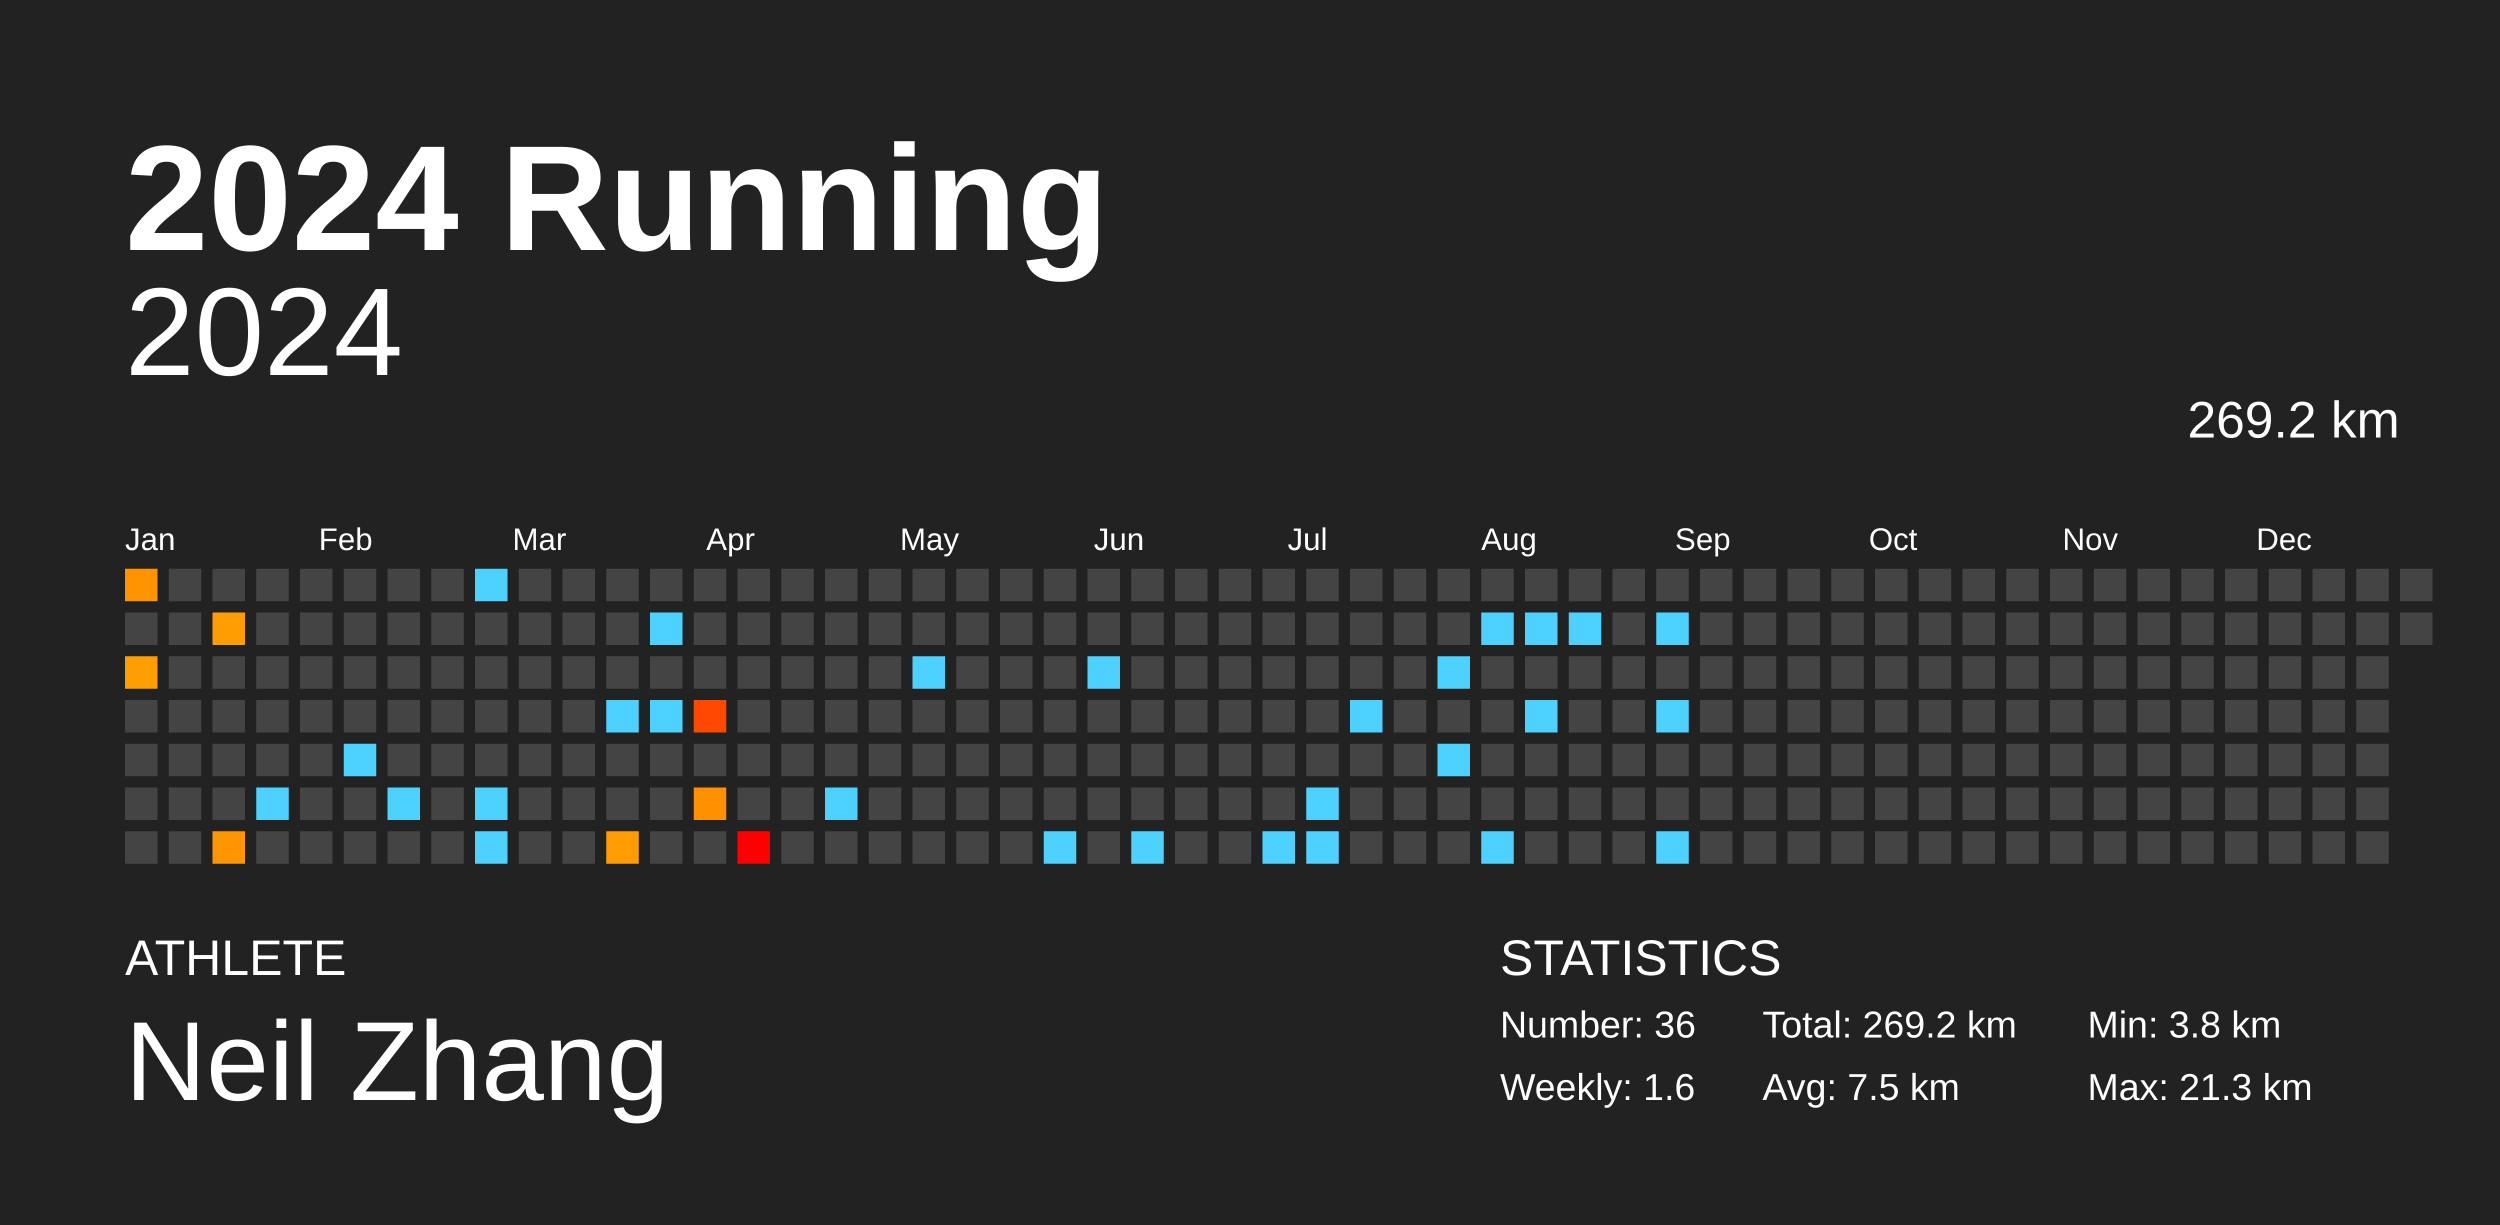
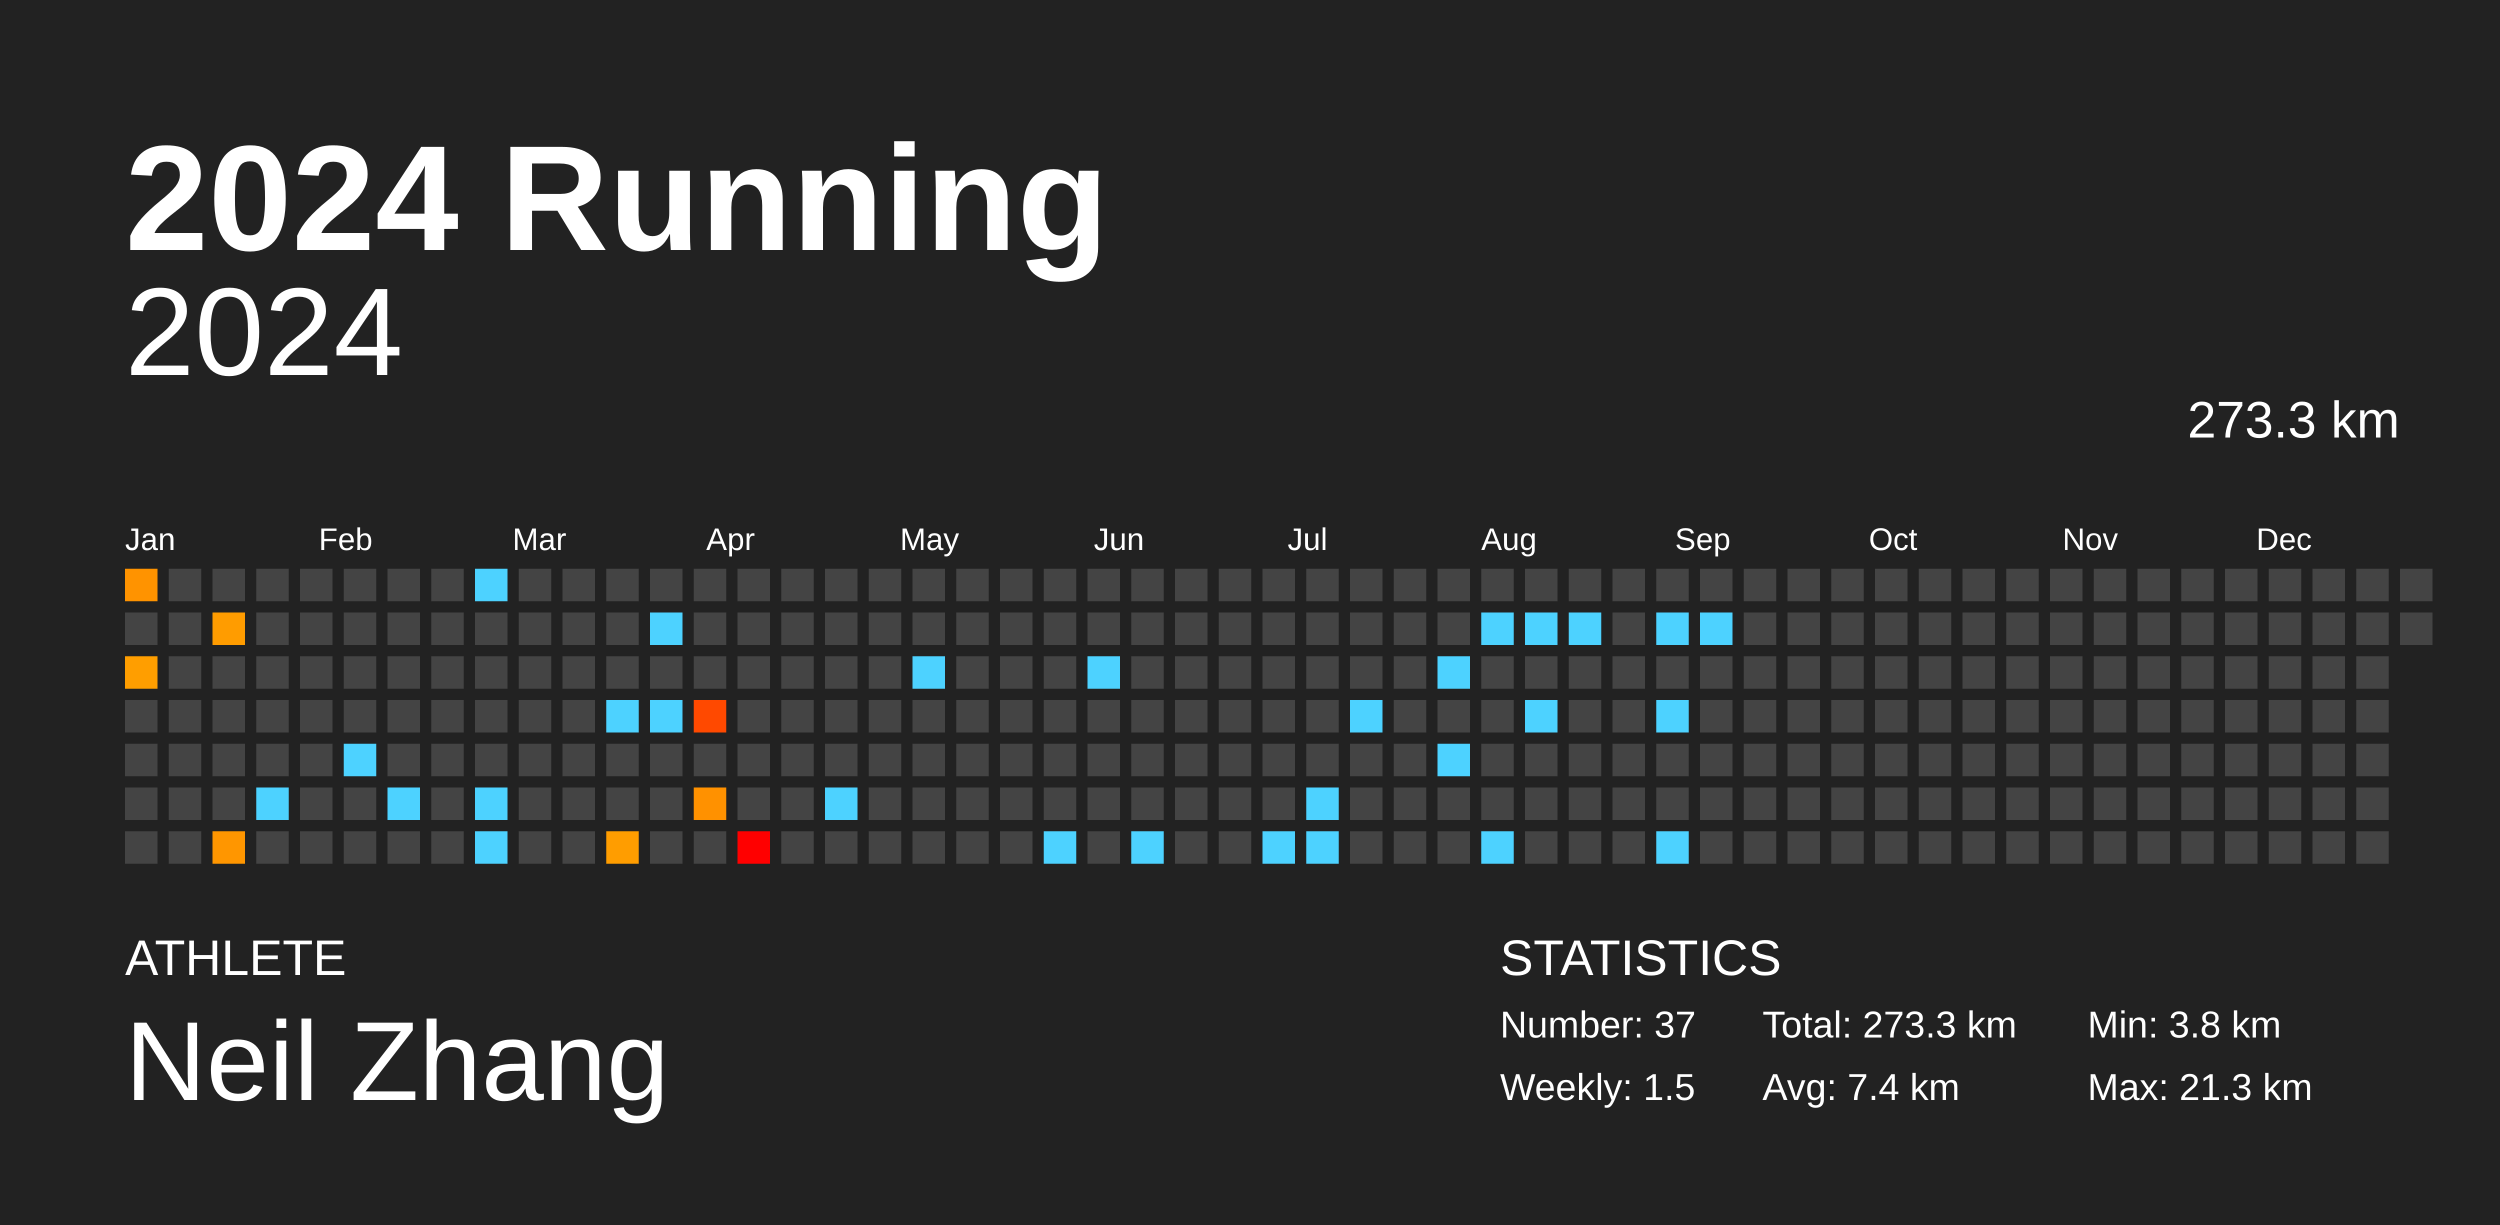
<svg xmlns="http://www.w3.org/2000/svg" baseProfile="full" height="98mm" version="1.1" viewBox="0,0,200,98" width="200mm">
  <defs />
  <rect fill="#222222" height="98" width="200" x="0" y="0" />
  <text fill="#FFFFFF" style="font-size:12px; font-family:Arial; font-weight:bold;" x="10" y="20">2024 Running</text>
  <text fill="#FFFFFF" style="font-size:4px; font-family:Arial" x="10" y="78">ATHLETE</text>
  <text fill="#FFFFFF" style="font-size:9px; font-family:Arial" x="10" y="88">Neil Zhang</text>
  <text fill="#FFFFFF" style="font-size:4px; font-family:Arial" x="120" y="78">STATISTICS</text>
-   <text fill="#FFFFFF" style="font-size:3px; font-family:Arial" x="120" y="83">Number: 36</text>
-   <text fill="#FFFFFF" style="font-size:3px; font-family:Arial" x="120" y="88">Weekly: 1.6</text>
-   <text fill="#FFFFFF" style="font-size:3px; font-family:Arial" x="141" y="83">Total: 269.2 km</text>
-   <text fill="#FFFFFF" style="font-size:3px; font-family:Arial" x="141" y="88">Avg: 7.5 km</text>
+   <text fill="#FFFFFF" style="font-size:3px; font-family:Arial" x="120" y="83">Number: 37</text>
+   <text fill="#FFFFFF" style="font-size:3px; font-family:Arial" x="120" y="88">Weekly: 1.5</text>
+   <text fill="#FFFFFF" style="font-size:3px; font-family:Arial" x="141" y="83">Total: 273.3 km</text>
+   <text fill="#FFFFFF" style="font-size:3px; font-family:Arial" x="141" y="88">Avg: 7.4 km</text>
  <text fill="#FFFFFF" style="font-size:3px; font-family:Arial" x="167" y="83">Min: 3.8 km</text>
  <text fill="#FFFFFF" style="font-size:3px; font-family:Arial" x="167" y="88">Max: 21.3 km</text>
  <text alignment-baseline="hanging" fill="#FFFFFF" style="font-size:10.0px; font-family:Arial;" x="10" y="30">2024</text>
-   <text alignment-baseline="hanging" fill="#FFFFFF" style="font-size:4.125px; font-family:Arial;" x="175" y="35">269.2 km</text>
+   <text alignment-baseline="hanging" fill="#FFFFFF" style="font-size:4.125px; font-family:Arial;" x="175" y="35">273.3 km</text>
  <text fill="#FFFFFF" style="font-size:2.5px; font-family:Arial" x="10.0" y="44">Jan</text>
  <text fill="#FFFFFF" style="font-size:2.5px; font-family:Arial" x="25.5" y="44">Feb</text>
  <text fill="#FFFFFF" style="font-size:2.5px; font-family:Arial" x="41.0" y="44">Mar</text>
  <text fill="#FFFFFF" style="font-size:2.5px; font-family:Arial" x="56.5" y="44">Apr</text>
  <text fill="#FFFFFF" style="font-size:2.5px; font-family:Arial" x="72.0" y="44">May</text>
  <text fill="#FFFFFF" style="font-size:2.5px; font-family:Arial" x="87.5" y="44">Jun</text>
  <text fill="#FFFFFF" style="font-size:2.5px; font-family:Arial" x="103.0" y="44">Jul</text>
  <text fill="#FFFFFF" style="font-size:2.5px; font-family:Arial" x="118.5" y="44">Aug</text>
  <text fill="#FFFFFF" style="font-size:2.5px; font-family:Arial" x="134.0" y="44">Sep</text>
  <text fill="#FFFFFF" style="font-size:2.5px; font-family:Arial" x="149.5" y="44">Oct</text>
  <text fill="#FFFFFF" style="font-size:2.5px; font-family:Arial" x="165.0" y="44">Nov</text>
  <text fill="#FFFFFF" style="font-size:2.5px; font-family:Arial" x="180.5" y="44">Dec</text>
  <rect fill="#ff9300" height="2.6" width="2.6" x="10.0" y="45.5" />
  <rect fill="#444444" height="2.6" width="2.6" x="10.0" y="49.0" />
  <rect fill="#ff9e00" height="2.6" width="2.6" x="10.0" y="52.5" />
  <rect fill="#444444" height="2.6" width="2.6" x="10.0" y="56.0" />
  <rect fill="#444444" height="2.6" width="2.6" x="10.0" y="59.5" />
  <rect fill="#444444" height="2.6" width="2.6" x="10.0" y="63.0" />
  <rect fill="#444444" height="2.6" width="2.6" x="10.0" y="66.5" />
  <rect fill="#444444" height="2.6" width="2.6" x="13.5" y="45.5" />
  <rect fill="#444444" height="2.6" width="2.6" x="13.5" y="49.0" />
  <rect fill="#444444" height="2.6" width="2.6" x="13.5" y="52.5" />
  <rect fill="#444444" height="2.6" width="2.6" x="13.5" y="56.0" />
  <rect fill="#444444" height="2.6" width="2.6" x="13.5" y="59.5" />
  <rect fill="#444444" height="2.6" width="2.6" x="13.5" y="63.0" />
  <rect fill="#444444" height="2.6" width="2.6" x="13.5" y="66.5" />
  <rect fill="#444444" height="2.6" width="2.6" x="17.0" y="45.5" />
  <rect fill="#ff9c00" height="2.6" width="2.6" x="17.0" y="49.0" />
  <rect fill="#444444" height="2.6" width="2.6" x="17.0" y="52.5" />
  <rect fill="#444444" height="2.6" width="2.6" x="17.0" y="56.0" />
  <rect fill="#444444" height="2.6" width="2.6" x="17.0" y="59.5" />
  <rect fill="#444444" height="2.6" width="2.6" x="17.0" y="63.0" />
  <rect fill="#ff9600" height="2.6" width="2.6" x="17.0" y="66.5" />
  <rect fill="#444444" height="2.6" width="2.6" x="20.5" y="45.5" />
  <rect fill="#444444" height="2.6" width="2.6" x="20.5" y="49.0" />
  <rect fill="#444444" height="2.6" width="2.6" x="20.5" y="52.5" />
  <rect fill="#444444" height="2.6" width="2.6" x="20.5" y="56.0" />
  <rect fill="#444444" height="2.6" width="2.6" x="20.5" y="59.5" />
  <rect fill="#4dd2ff" height="2.6" width="2.6" x="20.5" y="63.0" />
  <rect fill="#444444" height="2.6" width="2.6" x="20.5" y="66.5" />
  <rect fill="#444444" height="2.6" width="2.6" x="24.0" y="45.5" />
  <rect fill="#444444" height="2.6" width="2.6" x="24.0" y="49.0" />
  <rect fill="#444444" height="2.6" width="2.6" x="24.0" y="52.5" />
  <rect fill="#444444" height="2.6" width="2.6" x="24.0" y="56.0" />
  <rect fill="#444444" height="2.6" width="2.6" x="24.0" y="59.5" />
  <rect fill="#444444" height="2.6" width="2.6" x="24.0" y="63.0" />
  <rect fill="#444444" height="2.6" width="2.6" x="24.0" y="66.5" />
  <rect fill="#444444" height="2.6" width="2.6" x="27.5" y="45.5" />
  <rect fill="#444444" height="2.6" width="2.6" x="27.5" y="49.0" />
  <rect fill="#444444" height="2.6" width="2.6" x="27.5" y="52.5" />
  <rect fill="#444444" height="2.6" width="2.6" x="27.5" y="56.0" />
  <rect fill="#4dd2ff" height="2.6" width="2.6" x="27.5" y="59.5" />
  <rect fill="#444444" height="2.6" width="2.6" x="27.5" y="63.0" />
  <rect fill="#444444" height="2.6" width="2.6" x="27.5" y="66.5" />
  <rect fill="#444444" height="2.6" width="2.6" x="31.0" y="45.5" />
  <rect fill="#444444" height="2.6" width="2.6" x="31.0" y="49.0" />
  <rect fill="#444444" height="2.6" width="2.6" x="31.0" y="52.5" />
  <rect fill="#444444" height="2.6" width="2.6" x="31.0" y="56.0" />
  <rect fill="#444444" height="2.6" width="2.6" x="31.0" y="59.5" />
  <rect fill="#4dd2ff" height="2.6" width="2.6" x="31.0" y="63.0" />
  <rect fill="#444444" height="2.6" width="2.6" x="31.0" y="66.5" />
  <rect fill="#444444" height="2.6" width="2.6" x="34.5" y="45.5" />
  <rect fill="#444444" height="2.6" width="2.6" x="34.5" y="49.0" />
  <rect fill="#444444" height="2.6" width="2.6" x="34.5" y="52.5" />
  <rect fill="#444444" height="2.6" width="2.6" x="34.5" y="56.0" />
  <rect fill="#444444" height="2.6" width="2.6" x="34.5" y="59.5" />
  <rect fill="#444444" height="2.6" width="2.6" x="34.5" y="63.0" />
  <rect fill="#444444" height="2.6" width="2.6" x="34.5" y="66.5" />
  <rect fill="#4dd2ff" height="2.6" width="2.6" x="38.0" y="45.5" />
  <rect fill="#444444" height="2.6" width="2.6" x="38.0" y="49.0" />
  <rect fill="#444444" height="2.6" width="2.6" x="38.0" y="52.5" />
  <rect fill="#444444" height="2.6" width="2.6" x="38.0" y="56.0" />
  <rect fill="#444444" height="2.6" width="2.6" x="38.0" y="59.5" />
  <rect fill="#4dd2ff" height="2.6" width="2.6" x="38.0" y="63.0" />
  <rect fill="#4dd2ff" height="2.6" width="2.6" x="38.0" y="66.5" />
  <rect fill="#444444" height="2.6" width="2.6" x="41.5" y="45.5" />
  <rect fill="#444444" height="2.6" width="2.6" x="41.5" y="49.0" />
  <rect fill="#444444" height="2.6" width="2.6" x="41.5" y="52.5" />
  <rect fill="#444444" height="2.6" width="2.6" x="41.5" y="56.0" />
  <rect fill="#444444" height="2.6" width="2.6" x="41.5" y="59.5" />
  <rect fill="#444444" height="2.6" width="2.6" x="41.5" y="63.0" />
  <rect fill="#444444" height="2.6" width="2.6" x="41.5" y="66.5" />
  <rect fill="#444444" height="2.6" width="2.6" x="45.0" y="45.5" />
  <rect fill="#444444" height="2.6" width="2.6" x="45.0" y="49.0" />
  <rect fill="#444444" height="2.6" width="2.6" x="45.0" y="52.5" />
  <rect fill="#444444" height="2.6" width="2.6" x="45.0" y="56.0" />
  <rect fill="#444444" height="2.6" width="2.6" x="45.0" y="59.5" />
  <rect fill="#444444" height="2.6" width="2.6" x="45.0" y="63.0" />
  <rect fill="#444444" height="2.6" width="2.6" x="45.0" y="66.5" />
  <rect fill="#444444" height="2.6" width="2.6" x="48.5" y="45.5" />
  <rect fill="#444444" height="2.6" width="2.6" x="48.5" y="49.0" />
  <rect fill="#444444" height="2.6" width="2.6" x="48.5" y="52.5" />
  <rect fill="#4dd2ff" height="2.6" width="2.6" x="48.5" y="56.0" />
  <rect fill="#444444" height="2.6" width="2.6" x="48.5" y="59.5" />
  <rect fill="#444444" height="2.6" width="2.6" x="48.5" y="63.0" />
  <rect fill="#ff9d00" height="2.6" width="2.6" x="48.5" y="66.5" />
  <rect fill="#444444" height="2.6" width="2.6" x="52.0" y="45.5" />
  <rect fill="#4dd2ff" height="2.6" width="2.6" x="52.0" y="49.0" />
  <rect fill="#444444" height="2.6" width="2.6" x="52.0" y="52.5" />
  <rect fill="#4dd2ff" height="2.6" width="2.6" x="52.0" y="56.0" />
  <rect fill="#444444" height="2.6" width="2.6" x="52.0" y="59.5" />
  <rect fill="#444444" height="2.6" width="2.6" x="52.0" y="63.0" />
  <rect fill="#444444" height="2.6" width="2.6" x="52.0" y="66.5" />
  <rect fill="#444444" height="2.6" width="2.6" x="55.5" y="45.5" />
  <rect fill="#444444" height="2.6" width="2.6" x="55.5" y="49.0" />
  <rect fill="#444444" height="2.6" width="2.6" x="55.5" y="52.5" />
  <rect fill="#ff4900" height="2.6" width="2.6" x="55.5" y="56.0" />
  <rect fill="#444444" height="2.6" width="2.6" x="55.5" y="59.5" />
  <rect fill="#ff9100" height="2.6" width="2.6" x="55.5" y="63.0" />
  <rect fill="#444444" height="2.6" width="2.6" x="55.5" y="66.5" />
  <rect fill="#444444" height="2.6" width="2.6" x="59.0" y="45.5" />
  <rect fill="#444444" height="2.6" width="2.6" x="59.0" y="49.0" />
  <rect fill="#444444" height="2.6" width="2.6" x="59.0" y="52.5" />
  <rect fill="#444444" height="2.6" width="2.6" x="59.0" y="56.0" />
  <rect fill="#444444" height="2.6" width="2.6" x="59.0" y="59.5" />
  <rect fill="#444444" height="2.6" width="2.6" x="59.0" y="63.0" />
  <rect fill="red" height="2.6" width="2.6" x="59.0" y="66.5" />
  <rect fill="#444444" height="2.6" width="2.6" x="62.5" y="45.5" />
  <rect fill="#444444" height="2.6" width="2.6" x="62.5" y="49.0" />
  <rect fill="#444444" height="2.6" width="2.6" x="62.5" y="52.5" />
  <rect fill="#444444" height="2.6" width="2.6" x="62.5" y="56.0" />
  <rect fill="#444444" height="2.6" width="2.6" x="62.5" y="59.5" />
  <rect fill="#444444" height="2.6" width="2.6" x="62.5" y="63.0" />
  <rect fill="#444444" height="2.6" width="2.6" x="62.5" y="66.5" />
  <rect fill="#444444" height="2.6" width="2.6" x="66.0" y="45.5" />
  <rect fill="#444444" height="2.6" width="2.6" x="66.0" y="49.0" />
  <rect fill="#444444" height="2.6" width="2.6" x="66.0" y="52.5" />
  <rect fill="#444444" height="2.6" width="2.6" x="66.0" y="56.0" />
  <rect fill="#444444" height="2.6" width="2.6" x="66.0" y="59.5" />
  <rect fill="#4dd2ff" height="2.6" width="2.6" x="66.0" y="63.0" />
  <rect fill="#444444" height="2.6" width="2.6" x="66.0" y="66.5" />
  <rect fill="#444444" height="2.6" width="2.6" x="69.5" y="45.5" />
  <rect fill="#444444" height="2.6" width="2.6" x="69.5" y="49.0" />
  <rect fill="#444444" height="2.6" width="2.6" x="69.5" y="52.5" />
  <rect fill="#444444" height="2.6" width="2.6" x="69.5" y="56.0" />
  <rect fill="#444444" height="2.6" width="2.6" x="69.5" y="59.5" />
  <rect fill="#444444" height="2.6" width="2.6" x="69.5" y="63.0" />
  <rect fill="#444444" height="2.6" width="2.6" x="69.5" y="66.5" />
  <rect fill="#444444" height="2.6" width="2.6" x="73.0" y="45.5" />
  <rect fill="#444444" height="2.6" width="2.6" x="73.0" y="49.0" />
  <rect fill="#4dd2ff" height="2.6" width="2.6" x="73.0" y="52.5" />
  <rect fill="#444444" height="2.6" width="2.6" x="73.0" y="56.0" />
  <rect fill="#444444" height="2.6" width="2.6" x="73.0" y="59.5" />
  <rect fill="#444444" height="2.6" width="2.6" x="73.0" y="63.0" />
  <rect fill="#444444" height="2.6" width="2.6" x="73.0" y="66.5" />
  <rect fill="#444444" height="2.6" width="2.6" x="76.5" y="45.5" />
  <rect fill="#444444" height="2.6" width="2.6" x="76.5" y="49.0" />
  <rect fill="#444444" height="2.6" width="2.6" x="76.5" y="52.5" />
  <rect fill="#444444" height="2.6" width="2.6" x="76.5" y="56.0" />
  <rect fill="#444444" height="2.6" width="2.6" x="76.5" y="59.5" />
  <rect fill="#444444" height="2.6" width="2.6" x="76.5" y="63.0" />
  <rect fill="#444444" height="2.6" width="2.6" x="76.5" y="66.5" />
  <rect fill="#444444" height="2.6" width="2.6" x="80.0" y="45.5" />
  <rect fill="#444444" height="2.6" width="2.6" x="80.0" y="49.0" />
  <rect fill="#444444" height="2.6" width="2.6" x="80.0" y="52.5" />
  <rect fill="#444444" height="2.6" width="2.6" x="80.0" y="56.0" />
  <rect fill="#444444" height="2.6" width="2.6" x="80.0" y="59.5" />
  <rect fill="#444444" height="2.6" width="2.6" x="80.0" y="63.0" />
  <rect fill="#444444" height="2.6" width="2.6" x="80.0" y="66.5" />
  <rect fill="#444444" height="2.6" width="2.6" x="83.5" y="45.5" />
  <rect fill="#444444" height="2.6" width="2.6" x="83.5" y="49.0" />
  <rect fill="#444444" height="2.6" width="2.6" x="83.5" y="52.5" />
  <rect fill="#444444" height="2.6" width="2.6" x="83.5" y="56.0" />
  <rect fill="#444444" height="2.6" width="2.6" x="83.5" y="59.5" />
  <rect fill="#444444" height="2.6" width="2.6" x="83.5" y="63.0" />
  <rect fill="#4dd2ff" height="2.6" width="2.6" x="83.5" y="66.5" />
  <rect fill="#444444" height="2.6" width="2.6" x="87.0" y="45.5" />
  <rect fill="#444444" height="2.6" width="2.6" x="87.0" y="49.0" />
  <rect fill="#4dd2ff" height="2.6" width="2.6" x="87.0" y="52.5" />
  <rect fill="#444444" height="2.6" width="2.6" x="87.0" y="56.0" />
  <rect fill="#444444" height="2.6" width="2.6" x="87.0" y="59.5" />
  <rect fill="#444444" height="2.6" width="2.6" x="87.0" y="63.0" />
  <rect fill="#444444" height="2.6" width="2.6" x="87.0" y="66.5" />
  <rect fill="#444444" height="2.6" width="2.6" x="90.5" y="45.5" />
  <rect fill="#444444" height="2.6" width="2.6" x="90.5" y="49.0" />
  <rect fill="#444444" height="2.6" width="2.6" x="90.5" y="52.5" />
  <rect fill="#444444" height="2.6" width="2.6" x="90.5" y="56.0" />
  <rect fill="#444444" height="2.6" width="2.6" x="90.5" y="59.5" />
  <rect fill="#444444" height="2.6" width="2.6" x="90.5" y="63.0" />
  <rect fill="#4dd2ff" height="2.6" width="2.6" x="90.5" y="66.5" />
  <rect fill="#444444" height="2.6" width="2.6" x="94.0" y="45.5" />
  <rect fill="#444444" height="2.6" width="2.6" x="94.0" y="49.0" />
  <rect fill="#444444" height="2.6" width="2.6" x="94.0" y="52.5" />
  <rect fill="#444444" height="2.6" width="2.6" x="94.0" y="56.0" />
  <rect fill="#444444" height="2.6" width="2.6" x="94.0" y="59.5" />
  <rect fill="#444444" height="2.6" width="2.6" x="94.0" y="63.0" />
  <rect fill="#444444" height="2.6" width="2.6" x="94.0" y="66.5" />
  <rect fill="#444444" height="2.6" width="2.6" x="97.5" y="45.5" />
  <rect fill="#444444" height="2.6" width="2.6" x="97.5" y="49.0" />
  <rect fill="#444444" height="2.6" width="2.6" x="97.5" y="52.5" />
  <rect fill="#444444" height="2.6" width="2.6" x="97.5" y="56.0" />
  <rect fill="#444444" height="2.6" width="2.6" x="97.5" y="59.5" />
  <rect fill="#444444" height="2.6" width="2.6" x="97.5" y="63.0" />
  <rect fill="#444444" height="2.6" width="2.6" x="97.5" y="66.5" />
  <rect fill="#444444" height="2.6" width="2.6" x="101.0" y="45.5" />
  <rect fill="#444444" height="2.6" width="2.6" x="101.0" y="49.0" />
  <rect fill="#444444" height="2.6" width="2.6" x="101.0" y="52.5" />
  <rect fill="#444444" height="2.6" width="2.6" x="101.0" y="56.0" />
  <rect fill="#444444" height="2.6" width="2.6" x="101.0" y="59.5" />
  <rect fill="#444444" height="2.6" width="2.6" x="101.0" y="63.0" />
  <rect fill="#4dd2ff" height="2.6" width="2.6" x="101.0" y="66.5" />
  <rect fill="#444444" height="2.6" width="2.6" x="104.5" y="45.5" />
  <rect fill="#444444" height="2.6" width="2.6" x="104.5" y="49.0" />
  <rect fill="#444444" height="2.6" width="2.6" x="104.5" y="52.5" />
  <rect fill="#444444" height="2.6" width="2.6" x="104.5" y="56.0" />
  <rect fill="#444444" height="2.6" width="2.6" x="104.5" y="59.5" />
  <rect fill="#4dd2ff" height="2.6" width="2.6" x="104.5" y="63.0" />
  <rect fill="#4dd2ff" height="2.6" width="2.6" x="104.5" y="66.5" />
  <rect fill="#444444" height="2.6" width="2.6" x="108.0" y="45.5" />
  <rect fill="#444444" height="2.6" width="2.6" x="108.0" y="49.0" />
  <rect fill="#444444" height="2.6" width="2.6" x="108.0" y="52.5" />
  <rect fill="#4dd2ff" height="2.6" width="2.6" x="108.0" y="56.0" />
  <rect fill="#444444" height="2.6" width="2.6" x="108.0" y="59.5" />
  <rect fill="#444444" height="2.6" width="2.6" x="108.0" y="63.0" />
  <rect fill="#444444" height="2.6" width="2.6" x="108.0" y="66.5" />
  <rect fill="#444444" height="2.6" width="2.6" x="111.5" y="45.5" />
  <rect fill="#444444" height="2.6" width="2.6" x="111.5" y="49.0" />
  <rect fill="#444444" height="2.6" width="2.6" x="111.5" y="52.5" />
  <rect fill="#444444" height="2.6" width="2.6" x="111.5" y="56.0" />
  <rect fill="#444444" height="2.6" width="2.6" x="111.5" y="59.5" />
  <rect fill="#444444" height="2.6" width="2.6" x="111.5" y="63.0" />
  <rect fill="#444444" height="2.6" width="2.6" x="111.5" y="66.5" />
  <rect fill="#444444" height="2.6" width="2.6" x="115.0" y="45.5" />
  <rect fill="#444444" height="2.6" width="2.6" x="115.0" y="49.0" />
  <rect fill="#4dd2ff" height="2.6" width="2.6" x="115.0" y="52.5" />
  <rect fill="#444444" height="2.6" width="2.6" x="115.0" y="56.0" />
  <rect fill="#4dd2ff" height="2.6" width="2.6" x="115.0" y="59.5" />
  <rect fill="#444444" height="2.6" width="2.6" x="115.0" y="63.0" />
  <rect fill="#444444" height="2.6" width="2.6" x="115.0" y="66.5" />
  <rect fill="#444444" height="2.6" width="2.6" x="118.5" y="45.5" />
  <rect fill="#4dd2ff" height="2.6" width="2.6" x="118.5" y="49.0" />
  <rect fill="#444444" height="2.6" width="2.6" x="118.5" y="52.5" />
  <rect fill="#444444" height="2.6" width="2.6" x="118.5" y="56.0" />
  <rect fill="#444444" height="2.6" width="2.6" x="118.5" y="59.5" />
  <rect fill="#444444" height="2.6" width="2.6" x="118.5" y="63.0" />
  <rect fill="#4dd2ff" height="2.6" width="2.6" x="118.5" y="66.5" />
  <rect fill="#444444" height="2.6" width="2.6" x="122.0" y="45.5" />
  <rect fill="#4dd2ff" height="2.6" width="2.6" x="122.0" y="49.0" />
  <rect fill="#444444" height="2.6" width="2.6" x="122.0" y="52.5" />
  <rect fill="#4dd2ff" height="2.6" width="2.6" x="122.0" y="56.0" />
  <rect fill="#444444" height="2.6" width="2.6" x="122.0" y="59.5" />
  <rect fill="#444444" height="2.6" width="2.6" x="122.0" y="63.0" />
  <rect fill="#444444" height="2.6" width="2.6" x="122.0" y="66.5" />
  <rect fill="#444444" height="2.6" width="2.6" x="125.5" y="45.5" />
  <rect fill="#4dd2ff" height="2.6" width="2.6" x="125.5" y="49.0" />
  <rect fill="#444444" height="2.6" width="2.6" x="125.5" y="52.5" />
  <rect fill="#444444" height="2.6" width="2.6" x="125.5" y="56.0" />
  <rect fill="#444444" height="2.6" width="2.6" x="125.5" y="59.5" />
  <rect fill="#444444" height="2.6" width="2.6" x="125.5" y="63.0" />
  <rect fill="#444444" height="2.6" width="2.6" x="125.5" y="66.5" />
  <rect fill="#444444" height="2.6" width="2.6" x="129.0" y="45.5" />
  <rect fill="#444444" height="2.6" width="2.6" x="129.0" y="49.0" />
  <rect fill="#444444" height="2.6" width="2.6" x="129.0" y="52.5" />
  <rect fill="#444444" height="2.6" width="2.6" x="129.0" y="56.0" />
  <rect fill="#444444" height="2.6" width="2.6" x="129.0" y="59.5" />
  <rect fill="#444444" height="2.6" width="2.6" x="129.0" y="63.0" />
  <rect fill="#444444" height="2.6" width="2.6" x="129.0" y="66.5" />
  <rect fill="#444444" height="2.6" width="2.6" x="132.5" y="45.5" />
  <rect fill="#4dd2ff" height="2.6" width="2.6" x="132.5" y="49.0" />
  <rect fill="#444444" height="2.6" width="2.6" x="132.5" y="52.5" />
  <rect fill="#4dd2ff" height="2.6" width="2.6" x="132.5" y="56.0" />
  <rect fill="#444444" height="2.6" width="2.6" x="132.5" y="59.5" />
  <rect fill="#444444" height="2.6" width="2.6" x="132.5" y="63.0" />
  <rect fill="#4dd2ff" height="2.6" width="2.6" x="132.5" y="66.5" />
  <rect fill="#444444" height="2.6" width="2.6" x="136.0" y="45.5" />
-   <rect fill="#444444" height="2.6" width="2.6" x="136.0" y="49.0" />
+   <rect fill="#4dd2ff" height="2.6" width="2.6" x="136.0" y="49.0" />
  <rect fill="#444444" height="2.6" width="2.6" x="136.0" y="52.5" />
  <rect fill="#444444" height="2.6" width="2.6" x="136.0" y="56.0" />
  <rect fill="#444444" height="2.6" width="2.6" x="136.0" y="59.5" />
  <rect fill="#444444" height="2.6" width="2.6" x="136.0" y="63.0" />
  <rect fill="#444444" height="2.6" width="2.6" x="136.0" y="66.5" />
  <rect fill="#444444" height="2.6" width="2.6" x="139.5" y="45.5" />
  <rect fill="#444444" height="2.6" width="2.6" x="139.5" y="49.0" />
  <rect fill="#444444" height="2.6" width="2.6" x="139.5" y="52.5" />
  <rect fill="#444444" height="2.6" width="2.6" x="139.5" y="56.0" />
  <rect fill="#444444" height="2.6" width="2.6" x="139.5" y="59.5" />
  <rect fill="#444444" height="2.6" width="2.6" x="139.5" y="63.0" />
  <rect fill="#444444" height="2.6" width="2.6" x="139.5" y="66.5" />
  <rect fill="#444444" height="2.6" width="2.6" x="143.0" y="45.5" />
  <rect fill="#444444" height="2.6" width="2.6" x="143.0" y="49.0" />
  <rect fill="#444444" height="2.6" width="2.6" x="143.0" y="52.5" />
  <rect fill="#444444" height="2.6" width="2.6" x="143.0" y="56.0" />
  <rect fill="#444444" height="2.6" width="2.6" x="143.0" y="59.5" />
  <rect fill="#444444" height="2.6" width="2.6" x="143.0" y="63.0" />
  <rect fill="#444444" height="2.6" width="2.6" x="143.0" y="66.5" />
  <rect fill="#444444" height="2.6" width="2.6" x="146.5" y="45.5" />
  <rect fill="#444444" height="2.6" width="2.6" x="146.5" y="49.0" />
  <rect fill="#444444" height="2.6" width="2.6" x="146.5" y="52.5" />
  <rect fill="#444444" height="2.6" width="2.6" x="146.5" y="56.0" />
  <rect fill="#444444" height="2.6" width="2.6" x="146.5" y="59.5" />
  <rect fill="#444444" height="2.6" width="2.6" x="146.5" y="63.0" />
  <rect fill="#444444" height="2.6" width="2.6" x="146.5" y="66.5" />
  <rect fill="#444444" height="2.6" width="2.6" x="150.0" y="45.5" />
  <rect fill="#444444" height="2.6" width="2.6" x="150.0" y="49.0" />
  <rect fill="#444444" height="2.6" width="2.6" x="150.0" y="52.5" />
  <rect fill="#444444" height="2.6" width="2.6" x="150.0" y="56.0" />
  <rect fill="#444444" height="2.6" width="2.6" x="150.0" y="59.5" />
  <rect fill="#444444" height="2.6" width="2.6" x="150.0" y="63.0" />
  <rect fill="#444444" height="2.6" width="2.6" x="150.0" y="66.5" />
  <rect fill="#444444" height="2.6" width="2.6" x="153.5" y="45.5" />
  <rect fill="#444444" height="2.6" width="2.6" x="153.5" y="49.0" />
  <rect fill="#444444" height="2.6" width="2.6" x="153.5" y="52.5" />
  <rect fill="#444444" height="2.6" width="2.6" x="153.5" y="56.0" />
  <rect fill="#444444" height="2.6" width="2.6" x="153.5" y="59.5" />
  <rect fill="#444444" height="2.6" width="2.6" x="153.5" y="63.0" />
  <rect fill="#444444" height="2.6" width="2.6" x="153.5" y="66.5" />
  <rect fill="#444444" height="2.6" width="2.6" x="157.0" y="45.5" />
  <rect fill="#444444" height="2.6" width="2.6" x="157.0" y="49.0" />
  <rect fill="#444444" height="2.6" width="2.6" x="157.0" y="52.5" />
  <rect fill="#444444" height="2.6" width="2.6" x="157.0" y="56.0" />
  <rect fill="#444444" height="2.6" width="2.6" x="157.0" y="59.5" />
  <rect fill="#444444" height="2.6" width="2.6" x="157.0" y="63.0" />
  <rect fill="#444444" height="2.6" width="2.6" x="157.0" y="66.5" />
  <rect fill="#444444" height="2.6" width="2.6" x="160.5" y="45.5" />
  <rect fill="#444444" height="2.6" width="2.6" x="160.5" y="49.0" />
  <rect fill="#444444" height="2.6" width="2.6" x="160.5" y="52.5" />
  <rect fill="#444444" height="2.6" width="2.6" x="160.5" y="56.0" />
  <rect fill="#444444" height="2.6" width="2.6" x="160.5" y="59.5" />
  <rect fill="#444444" height="2.6" width="2.6" x="160.5" y="63.0" />
  <rect fill="#444444" height="2.6" width="2.6" x="160.5" y="66.5" />
  <rect fill="#444444" height="2.6" width="2.6" x="164.0" y="45.5" />
  <rect fill="#444444" height="2.6" width="2.6" x="164.0" y="49.0" />
  <rect fill="#444444" height="2.6" width="2.6" x="164.0" y="52.5" />
  <rect fill="#444444" height="2.6" width="2.6" x="164.0" y="56.0" />
  <rect fill="#444444" height="2.6" width="2.6" x="164.0" y="59.5" />
  <rect fill="#444444" height="2.6" width="2.6" x="164.0" y="63.0" />
  <rect fill="#444444" height="2.6" width="2.6" x="164.0" y="66.5" />
  <rect fill="#444444" height="2.6" width="2.6" x="167.5" y="45.5" />
  <rect fill="#444444" height="2.6" width="2.6" x="167.5" y="49.0" />
  <rect fill="#444444" height="2.6" width="2.6" x="167.5" y="52.5" />
  <rect fill="#444444" height="2.6" width="2.6" x="167.5" y="56.0" />
  <rect fill="#444444" height="2.6" width="2.6" x="167.5" y="59.5" />
  <rect fill="#444444" height="2.6" width="2.6" x="167.5" y="63.0" />
  <rect fill="#444444" height="2.6" width="2.6" x="167.5" y="66.5" />
  <rect fill="#444444" height="2.6" width="2.6" x="171.0" y="45.5" />
  <rect fill="#444444" height="2.6" width="2.6" x="171.0" y="49.0" />
  <rect fill="#444444" height="2.6" width="2.6" x="171.0" y="52.5" />
  <rect fill="#444444" height="2.6" width="2.6" x="171.0" y="56.0" />
  <rect fill="#444444" height="2.6" width="2.6" x="171.0" y="59.5" />
  <rect fill="#444444" height="2.6" width="2.6" x="171.0" y="63.0" />
  <rect fill="#444444" height="2.6" width="2.6" x="171.0" y="66.5" />
  <rect fill="#444444" height="2.6" width="2.6" x="174.5" y="45.5" />
  <rect fill="#444444" height="2.6" width="2.6" x="174.5" y="49.0" />
  <rect fill="#444444" height="2.6" width="2.6" x="174.5" y="52.5" />
  <rect fill="#444444" height="2.6" width="2.6" x="174.5" y="56.0" />
  <rect fill="#444444" height="2.6" width="2.6" x="174.5" y="59.5" />
  <rect fill="#444444" height="2.6" width="2.6" x="174.5" y="63.0" />
  <rect fill="#444444" height="2.6" width="2.6" x="174.5" y="66.5" />
  <rect fill="#444444" height="2.6" width="2.6" x="178.0" y="45.5" />
  <rect fill="#444444" height="2.6" width="2.6" x="178.0" y="49.0" />
  <rect fill="#444444" height="2.6" width="2.6" x="178.0" y="52.5" />
  <rect fill="#444444" height="2.6" width="2.6" x="178.0" y="56.0" />
  <rect fill="#444444" height="2.6" width="2.6" x="178.0" y="59.5" />
  <rect fill="#444444" height="2.6" width="2.6" x="178.0" y="63.0" />
  <rect fill="#444444" height="2.6" width="2.6" x="178.0" y="66.5" />
  <rect fill="#444444" height="2.6" width="2.6" x="181.5" y="45.5" />
  <rect fill="#444444" height="2.6" width="2.6" x="181.5" y="49.0" />
  <rect fill="#444444" height="2.6" width="2.6" x="181.5" y="52.5" />
  <rect fill="#444444" height="2.6" width="2.6" x="181.5" y="56.0" />
  <rect fill="#444444" height="2.6" width="2.6" x="181.5" y="59.5" />
  <rect fill="#444444" height="2.6" width="2.6" x="181.5" y="63.0" />
  <rect fill="#444444" height="2.6" width="2.6" x="181.5" y="66.5" />
  <rect fill="#444444" height="2.6" width="2.6" x="185.0" y="45.5" />
  <rect fill="#444444" height="2.6" width="2.6" x="185.0" y="49.0" />
  <rect fill="#444444" height="2.6" width="2.6" x="185.0" y="52.5" />
  <rect fill="#444444" height="2.6" width="2.6" x="185.0" y="56.0" />
  <rect fill="#444444" height="2.6" width="2.6" x="185.0" y="59.5" />
  <rect fill="#444444" height="2.6" width="2.6" x="185.0" y="63.0" />
  <rect fill="#444444" height="2.6" width="2.6" x="185.0" y="66.5" />
  <rect fill="#444444" height="2.6" width="2.6" x="188.5" y="45.5" />
  <rect fill="#444444" height="2.6" width="2.6" x="188.5" y="49.0" />
  <rect fill="#444444" height="2.6" width="2.6" x="188.5" y="52.5" />
  <rect fill="#444444" height="2.6" width="2.6" x="188.5" y="56.0" />
  <rect fill="#444444" height="2.6" width="2.6" x="188.5" y="59.5" />
  <rect fill="#444444" height="2.6" width="2.6" x="188.5" y="63.0" />
  <rect fill="#444444" height="2.6" width="2.6" x="188.5" y="66.5" />
  <rect fill="#444444" height="2.6" width="2.6" x="192.0" y="45.5" />
  <rect fill="#444444" height="2.6" width="2.6" x="192.0" y="49.0" />
</svg>
